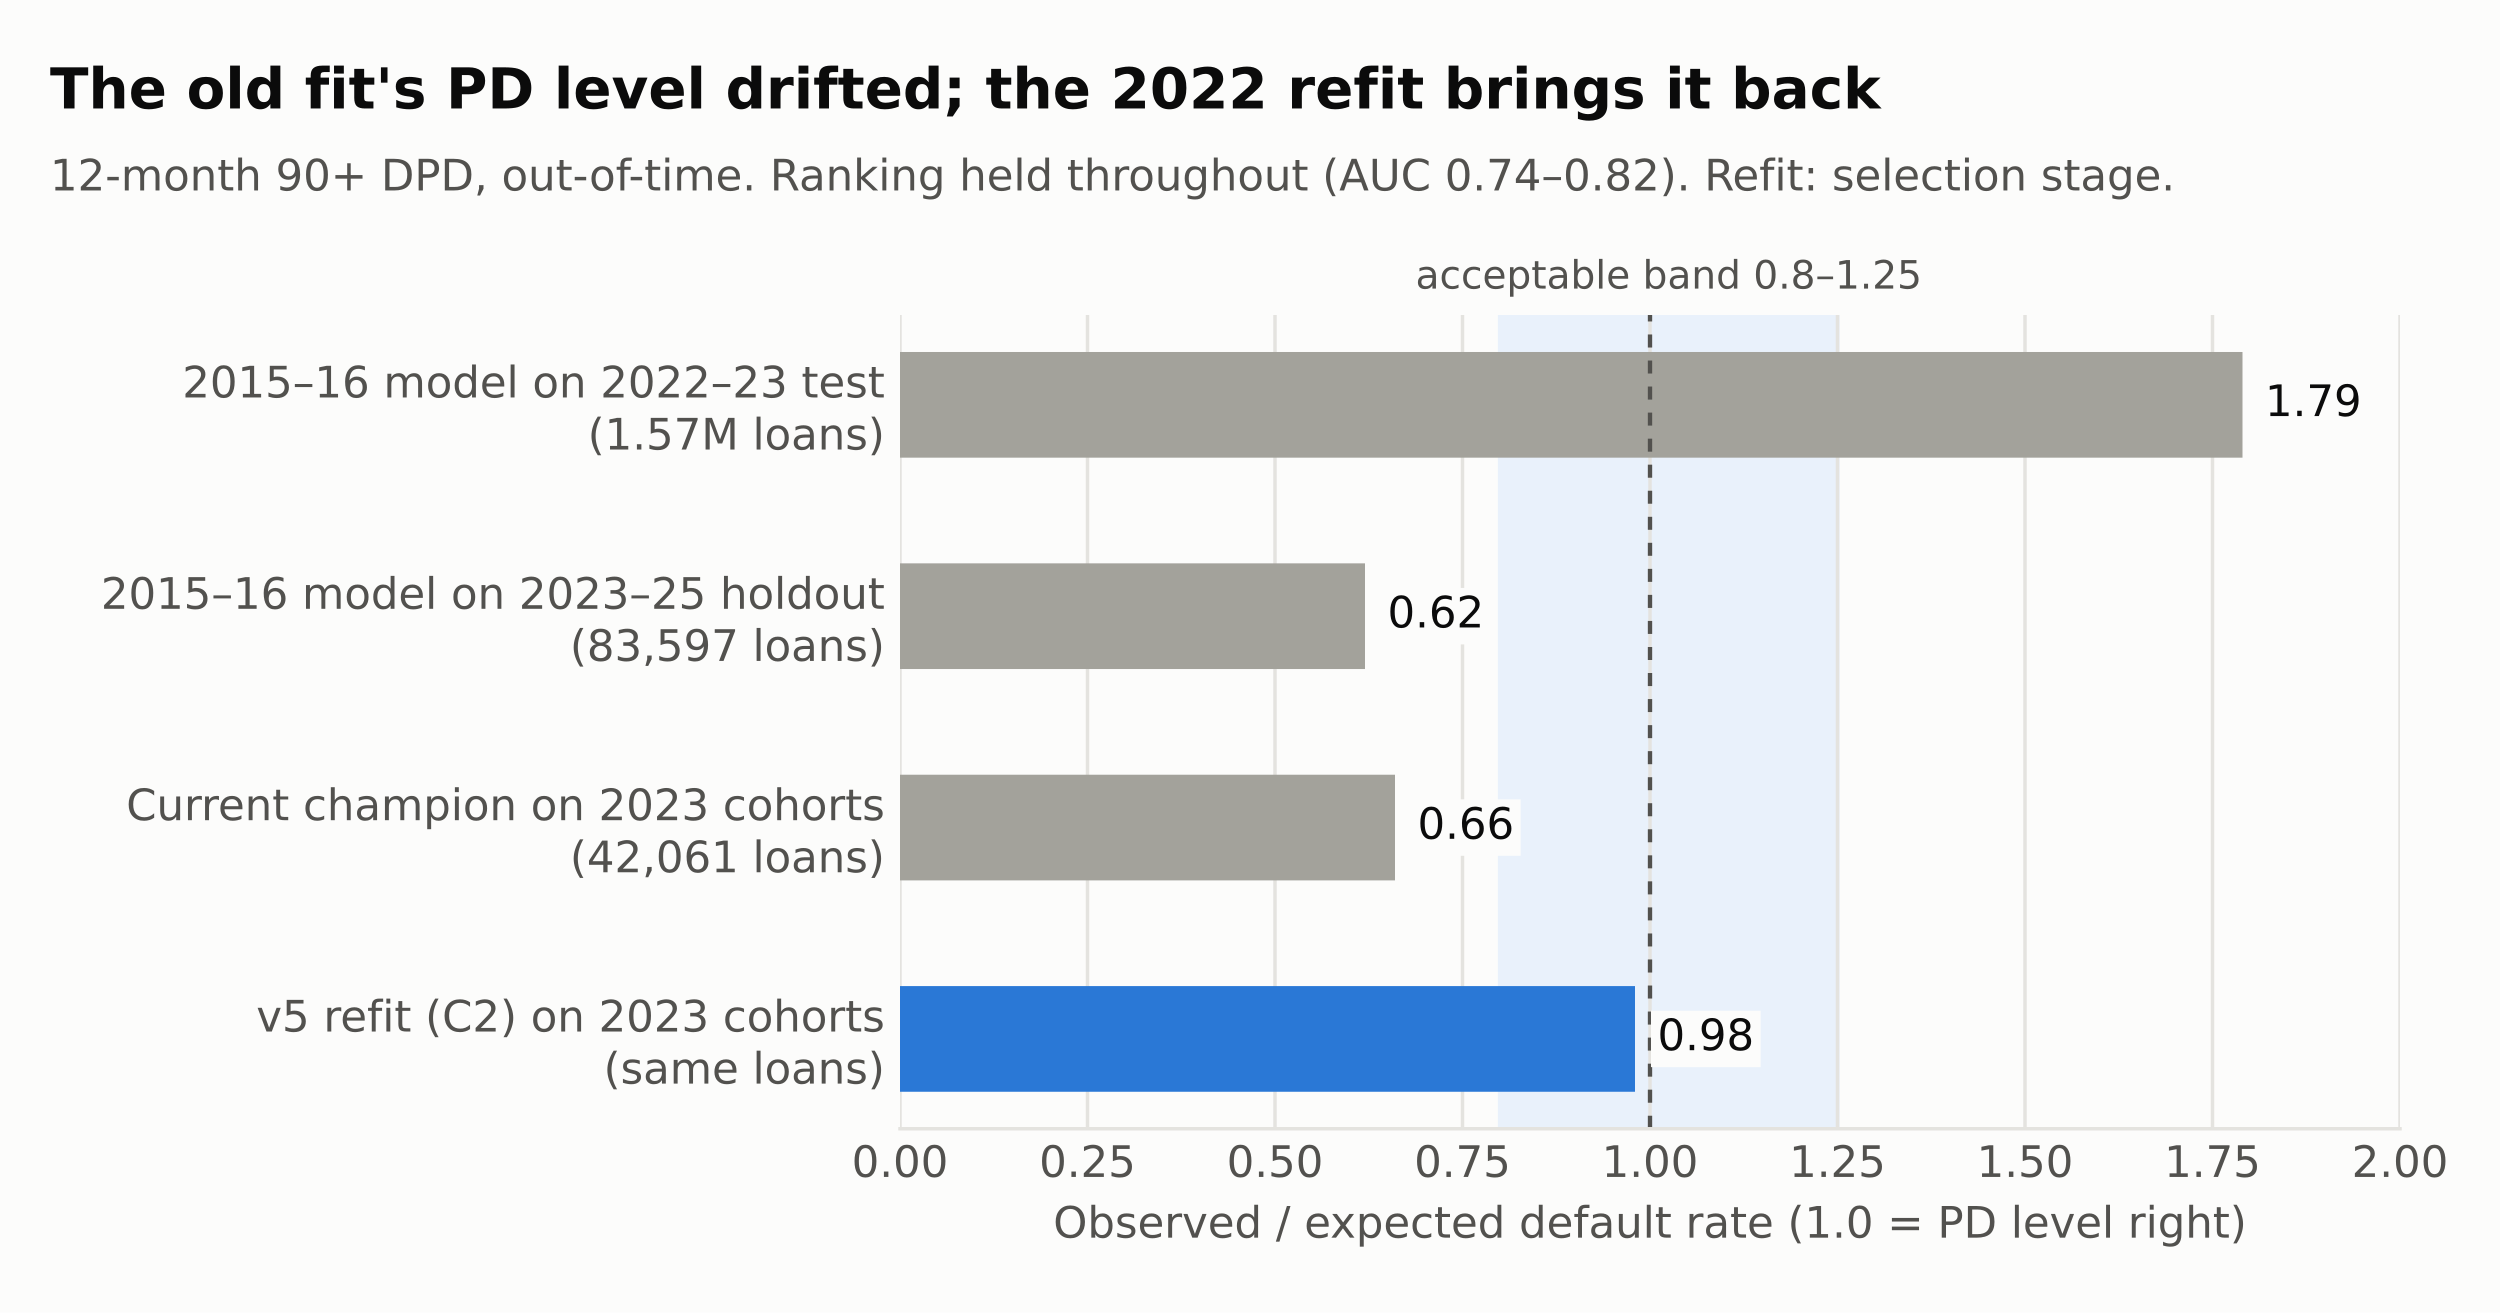
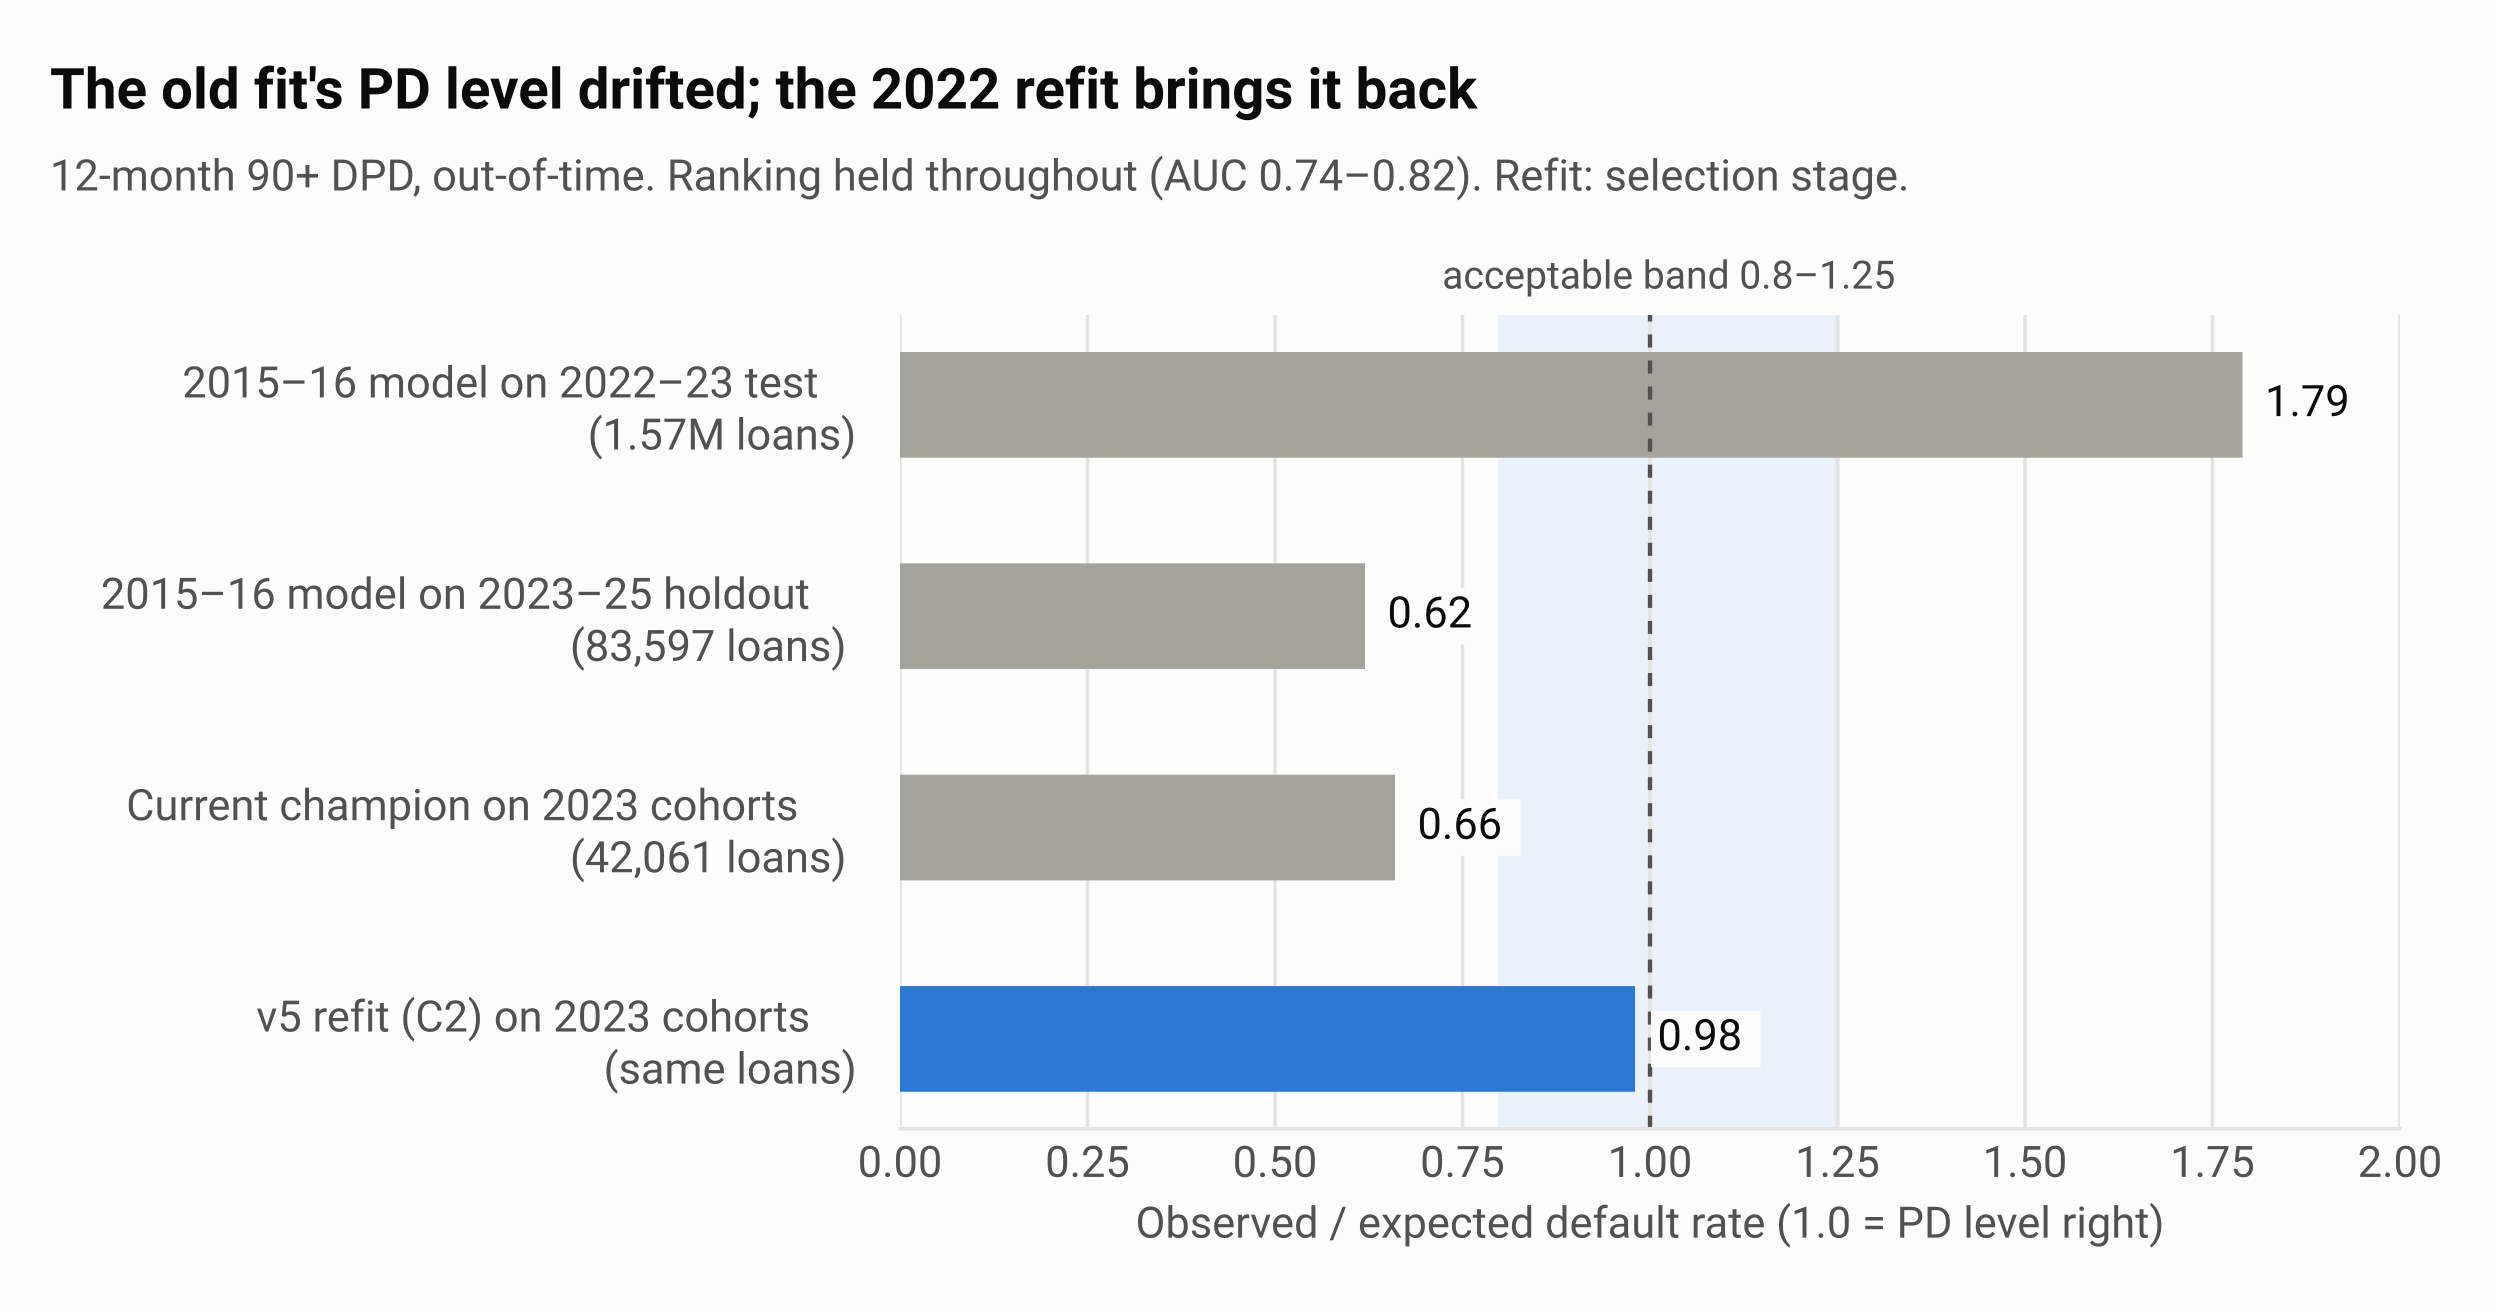
<svg xmlns="http://www.w3.org/2000/svg" width="576pt" height="302.4pt" viewBox="0 0 576 302.4" version="1.1">
  <defs>
    <style type="text/css">*{stroke-linejoin: round; stroke-linecap: butt}</style>
  </defs>
  <g id="figure_1">
    <g id="patch_1">
      <path d="M 0 302.4  L 576 302.4  L 576 0  L 0 0  z " style="fill: #fcfcfb" />
    </g>
    <g id="axes_1">
      <g id="patch_2">
        <path d="M 207.36 260.064  L 552.96 260.064  L 552.96 72.576  L 207.36 72.576  z " style="fill: #fcfcfb" />
      </g>
      <g id="patch_3">
-         <path d="M 345.6 260.064  L 423.36 260.064  L 423.36 72.576  L 345.6 72.576  z " clip-path="url(#p430776857a)" style="fill: #e9f1fb; stroke: #e9f1fb; stroke-linejoin: miter" />
+         <path d="M 345.6 260.064  L 423.36 260.064  L 423.36 72.576  L 345.6 72.576  z " clip-path="url(#pac5b056e17)" style="fill: #e9f1fb; stroke: #e9f1fb; stroke-linejoin: miter" />
      </g>
      <g id="matplotlib.axis_1">
        <g id="xtick_1">
          <g id="line2d_1">
-             <path d="M 207.36 260.064  L 207.36 72.576  " clip-path="url(#p430776857a)" style="fill: none; stroke: #e4e3df; stroke-width: 0.8; stroke-linecap: square" />
+             <path d="M 207.36 260.064  L 207.36 72.576  " clip-path="url(#pac5b056e17)" style="fill: none; stroke: #e4e3df; stroke-width: 0.8; stroke-linecap: square" />
          </g>
          <g id="line2d_2" />
          <g id="text_1">
-             <text style="font-size: 10px; font-family: 'DejaVu Sans'; text-anchor: middle; fill: #52514e" x="207.36" y="271.162" transform="rotate(-0 207.36 271.1617)">0.00</text>
+             <text style="font-size: 10px; font-family: system-ui, -apple-system, 'Segoe UI', Roboto, 'Helvetica Neue', Arial, sans-serif; text-anchor: middle; fill: #52514e" x="207.36" y="271.162" transform="rotate(-0 207.36 271.1617)">0.00</text>
          </g>
        </g>
        <g id="xtick_2">
          <g id="line2d_3">
-             <path d="M 250.56 260.064  L 250.56 72.576  " clip-path="url(#p430776857a)" style="fill: none; stroke: #e4e3df; stroke-width: 0.8; stroke-linecap: square" />
+             <path d="M 250.56 260.064  L 250.56 72.576  " clip-path="url(#pac5b056e17)" style="fill: none; stroke: #e4e3df; stroke-width: 0.8; stroke-linecap: square" />
          </g>
          <g id="line2d_4" />
          <g id="text_2">
-             <text style="font-size: 10px; font-family: 'DejaVu Sans'; text-anchor: middle; fill: #52514e" x="250.56" y="271.162" transform="rotate(-0 250.56 271.1617)">0.25</text>
+             <text style="font-size: 10px; font-family: system-ui, -apple-system, 'Segoe UI', Roboto, 'Helvetica Neue', Arial, sans-serif; text-anchor: middle; fill: #52514e" x="250.56" y="271.162" transform="rotate(-0 250.56 271.1617)">0.25</text>
          </g>
        </g>
        <g id="xtick_3">
          <g id="line2d_5">
-             <path d="M 293.76 260.064  L 293.76 72.576  " clip-path="url(#p430776857a)" style="fill: none; stroke: #e4e3df; stroke-width: 0.8; stroke-linecap: square" />
+             <path d="M 293.76 260.064  L 293.76 72.576  " clip-path="url(#pac5b056e17)" style="fill: none; stroke: #e4e3df; stroke-width: 0.8; stroke-linecap: square" />
          </g>
          <g id="line2d_6" />
          <g id="text_3">
-             <text style="font-size: 10px; font-family: 'DejaVu Sans'; text-anchor: middle; fill: #52514e" x="293.76" y="271.162" transform="rotate(-0 293.76 271.1617)">0.50</text>
+             <text style="font-size: 10px; font-family: system-ui, -apple-system, 'Segoe UI', Roboto, 'Helvetica Neue', Arial, sans-serif; text-anchor: middle; fill: #52514e" x="293.76" y="271.162" transform="rotate(-0 293.76 271.1617)">0.50</text>
          </g>
        </g>
        <g id="xtick_4">
          <g id="line2d_7">
-             <path d="M 336.96 260.064  L 336.96 72.576  " clip-path="url(#p430776857a)" style="fill: none; stroke: #e4e3df; stroke-width: 0.8; stroke-linecap: square" />
+             <path d="M 336.96 260.064  L 336.96 72.576  " clip-path="url(#pac5b056e17)" style="fill: none; stroke: #e4e3df; stroke-width: 0.8; stroke-linecap: square" />
          </g>
          <g id="line2d_8" />
          <g id="text_4">
-             <text style="font-size: 10px; font-family: 'DejaVu Sans'; text-anchor: middle; fill: #52514e" x="336.96" y="271.162" transform="rotate(-0 336.96 271.1617)">0.75</text>
+             <text style="font-size: 10px; font-family: system-ui, -apple-system, 'Segoe UI', Roboto, 'Helvetica Neue', Arial, sans-serif; text-anchor: middle; fill: #52514e" x="336.96" y="271.162" transform="rotate(-0 336.96 271.1617)">0.75</text>
          </g>
        </g>
        <g id="xtick_5">
          <g id="line2d_9">
-             <path d="M 380.16 260.064  L 380.16 72.576  " clip-path="url(#p430776857a)" style="fill: none; stroke: #e4e3df; stroke-width: 0.8; stroke-linecap: square" />
+             <path d="M 380.16 260.064  L 380.16 72.576  " clip-path="url(#pac5b056e17)" style="fill: none; stroke: #e4e3df; stroke-width: 0.8; stroke-linecap: square" />
          </g>
          <g id="line2d_10" />
          <g id="text_5">
-             <text style="font-size: 10px; font-family: 'DejaVu Sans'; text-anchor: middle; fill: #52514e" x="380.16" y="271.162" transform="rotate(-0 380.16 271.1617)">1.00</text>
+             <text style="font-size: 10px; font-family: system-ui, -apple-system, 'Segoe UI', Roboto, 'Helvetica Neue', Arial, sans-serif; text-anchor: middle; fill: #52514e" x="380.16" y="271.162" transform="rotate(-0 380.16 271.1617)">1.00</text>
          </g>
        </g>
        <g id="xtick_6">
          <g id="line2d_11">
-             <path d="M 423.36 260.064  L 423.36 72.576  " clip-path="url(#p430776857a)" style="fill: none; stroke: #e4e3df; stroke-width: 0.8; stroke-linecap: square" />
+             <path d="M 423.36 260.064  L 423.36 72.576  " clip-path="url(#pac5b056e17)" style="fill: none; stroke: #e4e3df; stroke-width: 0.8; stroke-linecap: square" />
          </g>
          <g id="line2d_12" />
          <g id="text_6">
-             <text style="font-size: 10px; font-family: 'DejaVu Sans'; text-anchor: middle; fill: #52514e" x="423.36" y="271.162" transform="rotate(-0 423.36 271.1617)">1.25</text>
+             <text style="font-size: 10px; font-family: system-ui, -apple-system, 'Segoe UI', Roboto, 'Helvetica Neue', Arial, sans-serif; text-anchor: middle; fill: #52514e" x="423.36" y="271.162" transform="rotate(-0 423.36 271.1617)">1.25</text>
          </g>
        </g>
        <g id="xtick_7">
          <g id="line2d_13">
-             <path d="M 466.56 260.064  L 466.56 72.576  " clip-path="url(#p430776857a)" style="fill: none; stroke: #e4e3df; stroke-width: 0.8; stroke-linecap: square" />
+             <path d="M 466.56 260.064  L 466.56 72.576  " clip-path="url(#pac5b056e17)" style="fill: none; stroke: #e4e3df; stroke-width: 0.8; stroke-linecap: square" />
          </g>
          <g id="line2d_14" />
          <g id="text_7">
-             <text style="font-size: 10px; font-family: 'DejaVu Sans'; text-anchor: middle; fill: #52514e" x="466.56" y="271.162" transform="rotate(-0 466.56 271.1617)">1.50</text>
+             <text style="font-size: 10px; font-family: system-ui, -apple-system, 'Segoe UI', Roboto, 'Helvetica Neue', Arial, sans-serif; text-anchor: middle; fill: #52514e" x="466.56" y="271.162" transform="rotate(-0 466.56 271.1617)">1.50</text>
          </g>
        </g>
        <g id="xtick_8">
          <g id="line2d_15">
-             <path d="M 509.76 260.064  L 509.76 72.576  " clip-path="url(#p430776857a)" style="fill: none; stroke: #e4e3df; stroke-width: 0.8; stroke-linecap: square" />
+             <path d="M 509.76 260.064  L 509.76 72.576  " clip-path="url(#pac5b056e17)" style="fill: none; stroke: #e4e3df; stroke-width: 0.8; stroke-linecap: square" />
          </g>
          <g id="line2d_16" />
          <g id="text_8">
-             <text style="font-size: 10px; font-family: 'DejaVu Sans'; text-anchor: middle; fill: #52514e" x="509.76" y="271.162" transform="rotate(-0 509.76 271.1617)">1.75</text>
+             <text style="font-size: 10px; font-family: system-ui, -apple-system, 'Segoe UI', Roboto, 'Helvetica Neue', Arial, sans-serif; text-anchor: middle; fill: #52514e" x="509.76" y="271.162" transform="rotate(-0 509.76 271.1617)">1.75</text>
          </g>
        </g>
        <g id="xtick_9">
          <g id="line2d_17">
-             <path d="M 552.96 260.064  L 552.96 72.576  " clip-path="url(#p430776857a)" style="fill: none; stroke: #e4e3df; stroke-width: 0.8; stroke-linecap: square" />
+             <path d="M 552.96 260.064  L 552.96 72.576  " clip-path="url(#pac5b056e17)" style="fill: none; stroke: #e4e3df; stroke-width: 0.8; stroke-linecap: square" />
          </g>
          <g id="line2d_18" />
          <g id="text_9">
-             <text style="font-size: 10px; font-family: 'DejaVu Sans'; text-anchor: middle; fill: #52514e" x="552.96" y="271.162" transform="rotate(-0 552.96 271.1617)">2.00</text>
+             <text style="font-size: 10px; font-family: system-ui, -apple-system, 'Segoe UI', Roboto, 'Helvetica Neue', Arial, sans-serif; text-anchor: middle; fill: #52514e" x="552.96" y="271.162" transform="rotate(-0 552.96 271.1617)">2.00</text>
          </g>
        </g>
        <g id="text_10">
-           <text style="font-size: 10px; font-family: 'DejaVu Sans'; text-anchor: middle; fill: #52514e" x="380.16" y="285.162" transform="rotate(-0 380.16 285.1624)">Observed / expected default rate (1.0 = PD level right)</text>
+           <text style="font-size: 10px; font-family: system-ui, -apple-system, 'Segoe UI', Roboto, 'Helvetica Neue', Arial, sans-serif; text-anchor: middle; fill: #52514e" x="380.16" y="285.162" transform="rotate(-0 380.16 285.1624)">Observed / expected default rate (1.0 = PD level right)</text>
        </g>
      </g>
      <g id="matplotlib.axis_2">
        <g id="ytick_1">
          <g id="line2d_19" />
          <g id="text_11">
-             <text style="font-size: 10px; font-family: 'DejaVu Sans'; fill: #52514e" transform="translate(41.99906 91.57107)">2015–16 model on 2022–23 test</text>
-             <text style="font-size: 10px; font-family: 'DejaVu Sans'; fill: #52514e" transform="translate(135.4131 103.5738)">(1.57M loans)</text>
+             <text style="font-size: 10px; font-family: system-ui, -apple-system, 'Segoe UI', Roboto, 'Helvetica Neue', Arial, sans-serif; fill: #52514e" transform="translate(41.99906 91.57107)">2015–16 model on 2022–23 test</text>
+             <text style="font-size: 10px; font-family: system-ui, -apple-system, 'Segoe UI', Roboto, 'Helvetica Neue', Arial, sans-serif; fill: #52514e" transform="translate(135.4131 103.5738)">(1.57M loans)</text>
          </g>
        </g>
        <g id="ytick_2">
          <g id="line2d_20" />
          <g id="text_12">
-             <text style="font-size: 10px; font-family: 'DejaVu Sans'; fill: #52514e" transform="translate(23.24281 140.2692)">2015–16 model on 2023–25 holdout</text>
-             <text style="font-size: 10px; font-family: 'DejaVu Sans'; fill: #52514e" transform="translate(131.3162 152.272)">(83,597 loans)</text>
+             <text style="font-size: 10px; font-family: system-ui, -apple-system, 'Segoe UI', Roboto, 'Helvetica Neue', Arial, sans-serif; fill: #52514e" transform="translate(23.24281 140.2692)">2015–16 model on 2023–25 holdout</text>
+             <text style="font-size: 10px; font-family: system-ui, -apple-system, 'Segoe UI', Roboto, 'Helvetica Neue', Arial, sans-serif; fill: #52514e" transform="translate(131.3162 152.272)">(83,597 loans)</text>
          </g>
        </g>
        <g id="ytick_3">
          <g id="line2d_21" />
          <g id="text_13">
-             <text style="font-size: 10px; font-family: 'DejaVu Sans'; fill: #52514e" transform="translate(29.08188 188.9674)">Current champion on 2023 cohorts</text>
-             <text style="font-size: 10px; font-family: 'DejaVu Sans'; fill: #52514e" transform="translate(131.3162 200.9702)">(42,061 loans)</text>
+             <text style="font-size: 10px; font-family: system-ui, -apple-system, 'Segoe UI', Roboto, 'Helvetica Neue', Arial, sans-serif; fill: #52514e" transform="translate(29.08188 188.9674)">Current champion on 2023 cohorts</text>
+             <text style="font-size: 10px; font-family: system-ui, -apple-system, 'Segoe UI', Roboto, 'Helvetica Neue', Arial, sans-serif; fill: #52514e" transform="translate(131.3162 200.9702)">(42,061 loans)</text>
          </g>
        </g>
        <g id="ytick_4">
          <g id="line2d_22" />
          <g id="text_14">
-             <text style="font-size: 10px; font-family: 'DejaVu Sans'; fill: #52514e" transform="translate(59.05687 237.6656)">v5 refit (C2) on 2023 cohorts</text>
-             <text style="font-size: 10px; font-family: 'DejaVu Sans'; fill: #52514e" transform="translate(139.0756 249.6683)">(same loans)</text>
+             <text style="font-size: 10px; font-family: system-ui, -apple-system, 'Segoe UI', Roboto, 'Helvetica Neue', Arial, sans-serif; fill: #52514e" transform="translate(59.05687 237.6656)">v5 refit (C2) on 2023 cohorts</text>
+             <text style="font-size: 10px; font-family: system-ui, -apple-system, 'Segoe UI', Roboto, 'Helvetica Neue', Arial, sans-serif; fill: #52514e" transform="translate(139.0756 249.6683)">(same loans)</text>
          </g>
        </g>
      </g>
      <g id="patch_4">
-         <path d="M 207.36 105.447  L 516.672 105.447  L 516.672 81.098  L 207.36 81.098  z " clip-path="url(#p430776857a)" style="fill: #a3a29b" />
+         <path d="M 207.36 105.447  L 516.672 105.447  L 516.672 81.098  L 207.36 81.098  z " clip-path="url(#pac5b056e17)" style="fill: #a3a29b" />
      </g>
      <g id="patch_5">
-         <path d="M 207.36 154.145  L 314.496 154.145  L 314.496 129.796  L 207.36 129.796  z " clip-path="url(#p430776857a)" style="fill: #a3a29b" />
+         <path d="M 207.36 154.145  L 314.496 154.145  L 314.496 129.796  L 207.36 129.796  z " clip-path="url(#pac5b056e17)" style="fill: #a3a29b" />
      </g>
      <g id="patch_6">
-         <path d="M 207.36 202.844  L 321.408 202.844  L 321.408 178.495  L 207.36 178.495  z " clip-path="url(#p430776857a)" style="fill: #a3a29b" />
+         <path d="M 207.36 202.844  L 321.408 202.844  L 321.408 178.495  L 207.36 178.495  z " clip-path="url(#pac5b056e17)" style="fill: #a3a29b" />
      </g>
      <g id="patch_7">
-         <path d="M 207.36 251.542  L 376.704 251.542  L 376.704 227.193  L 207.36 227.193  z " clip-path="url(#p430776857a)" style="fill: #2a78d6" />
+         <path d="M 207.36 251.542  L 376.704 251.542  L 376.704 227.193  L 207.36 227.193  z " clip-path="url(#pac5b056e17)" style="fill: #2a78d6" />
      </g>
      <g id="line2d_23">
-         <path d="M 380.16 260.064  L 380.16 72.576  " clip-path="url(#p430776857a)" style="fill: none; stroke-dasharray: 3,3; stroke-dashoffset: 0; stroke: #52514e" />
+         <path d="M 380.16 260.064  L 380.16 72.576  " clip-path="url(#pac5b056e17)" style="fill: none; stroke-dasharray: 3,3; stroke-dashoffset: 0; stroke: #52514e" />
      </g>
      <g id="patch_8">
        <path d="M 207.36 260.064  L 552.96 260.064  " style="fill: none; stroke: #e4e3df; stroke-width: 0.8; stroke-linejoin: miter; stroke-linecap: square" />
      </g>
      <g id="text_15">
-         <text style="font-size: 9px; font-family: 'DejaVu Sans'; text-anchor: middle; fill: #52514e" x="384.48" y="66.489" transform="rotate(-0 384.48 66.48873)">acceptable band 0.8–1.25</text>
+         <text style="font-size: 9px; font-family: system-ui, -apple-system, 'Segoe UI', Roboto, 'Helvetica Neue', Arial, sans-serif; text-anchor: middle; fill: #52514e" x="384.48" y="66.489" transform="rotate(-0 384.48 66.48873)">acceptable band 0.8–1.25</text>
      </g>
      <g id="text_16">
        <g id="patch_9">
          <path d="M 520.356 99.773  L 545.622 99.773  L 545.622 86.773  L 520.356 86.773  z " style="fill: #fcfcfb" />
        </g>
-         <text style="font-size: 10px; font-family: 'DejaVu Sans'; text-anchor: start; fill: #0b0b0b" x="521.856" y="95.87" transform="rotate(-0 521.856 95.87038)">1.79</text>
+         <text style="font-size: 10px; font-family: system-ui, -apple-system, 'Segoe UI', Roboto, 'Helvetica Neue', Arial, sans-serif; text-anchor: start; fill: #0b0b0b" x="521.856" y="95.87" transform="rotate(-0 521.856 95.87038)">1.79</text>
      </g>
      <g id="text_17">
        <g id="patch_10">
          <path d="M 318.18 148.471  L 343.446 148.471  L 343.446 135.471  L 318.18 135.471  z " style="fill: #fcfcfb" />
        </g>
-         <text style="font-size: 10px; font-family: 'DejaVu Sans'; text-anchor: start; fill: #0b0b0b" x="319.68" y="144.569" transform="rotate(-0 319.68 144.5686)">0.62</text>
+         <text style="font-size: 10px; font-family: system-ui, -apple-system, 'Segoe UI', Roboto, 'Helvetica Neue', Arial, sans-serif; text-anchor: start; fill: #0b0b0b" x="319.68" y="144.569" transform="rotate(-0 319.68 144.5686)">0.62</text>
      </g>
      <g id="text_18">
        <g id="patch_11">
          <path d="M 325.092 197.169  L 350.358 197.169  L 350.358 184.169  L 325.092 184.169  z " style="fill: #fcfcfb" />
        </g>
-         <text style="font-size: 10px; font-family: 'DejaVu Sans'; text-anchor: start; fill: #0b0b0b" x="326.592" y="193.267" transform="rotate(-0 326.592 193.2667)">0.66</text>
+         <text style="font-size: 10px; font-family: system-ui, -apple-system, 'Segoe UI', Roboto, 'Helvetica Neue', Arial, sans-serif; text-anchor: start; fill: #0b0b0b" x="326.592" y="193.267" transform="rotate(-0 326.592 193.2667)">0.66</text>
      </g>
      <g id="text_19">
        <g id="patch_12">
          <path d="M 380.388 245.867  L 405.654 245.867  L 405.654 232.867  L 380.388 232.867  z " style="fill: #fcfcfb" />
        </g>
-         <text style="font-size: 10px; font-family: 'DejaVu Sans'; text-anchor: start; fill: #0b0b0b" x="381.888" y="241.965" transform="rotate(-0 381.888 241.9649)">0.98</text>
+         <text style="font-size: 10px; font-family: system-ui, -apple-system, 'Segoe UI', Roboto, 'Helvetica Neue', Arial, sans-serif; text-anchor: start; fill: #0b0b0b" x="381.888" y="241.965" transform="rotate(-0 381.888 241.9649)">0.98</text>
      </g>
    </g>
    <g id="text_20">
-       <text style="font-weight: 700; font-size: 13px; font-family: 'DejaVu Sans'; text-anchor: start; fill: #0b0b0b" x="11.52" y="24.998" transform="rotate(-0 11.52 24.99797)">The old fit's PD level drifted; the 2022 refit brings it back</text>
+       <text style="font-weight: 700; font-size: 13px; font-family: system-ui, -apple-system, 'Segoe UI', Roboto, 'Helvetica Neue', Arial, sans-serif; text-anchor: start; fill: #0b0b0b" x="11.52" y="24.998" transform="rotate(-0 11.52 24.99797)">The old fit's PD level drifted; the 2022 refit brings it back</text>
    </g>
    <g id="text_21">
-       <text style="font-size: 10px; font-family: 'DejaVu Sans'; text-anchor: start; fill: #52514e" x="11.52" y="43.886" transform="rotate(-0 11.52 43.88644)">12-month 90+ DPD, out-of-time. Ranking held throughout (AUC 0.74–0.82). Refit: selection stage.</text>
+       <text style="font-size: 10px; font-family: system-ui, -apple-system, 'Segoe UI', Roboto, 'Helvetica Neue', Arial, sans-serif; text-anchor: start; fill: #52514e" x="11.52" y="43.886" transform="rotate(-0 11.52 43.88644)">12-month 90+ DPD, out-of-time. Ranking held throughout (AUC 0.74–0.82). Refit: selection stage.</text>
    </g>
  </g>
  <defs>
-     <clipPath id="p430776857a">
+     <clipPath id="pac5b056e17">
      <rect x="207.36" y="72.576" width="345.6" height="187.488" />
    </clipPath>
  </defs>
</svg>
